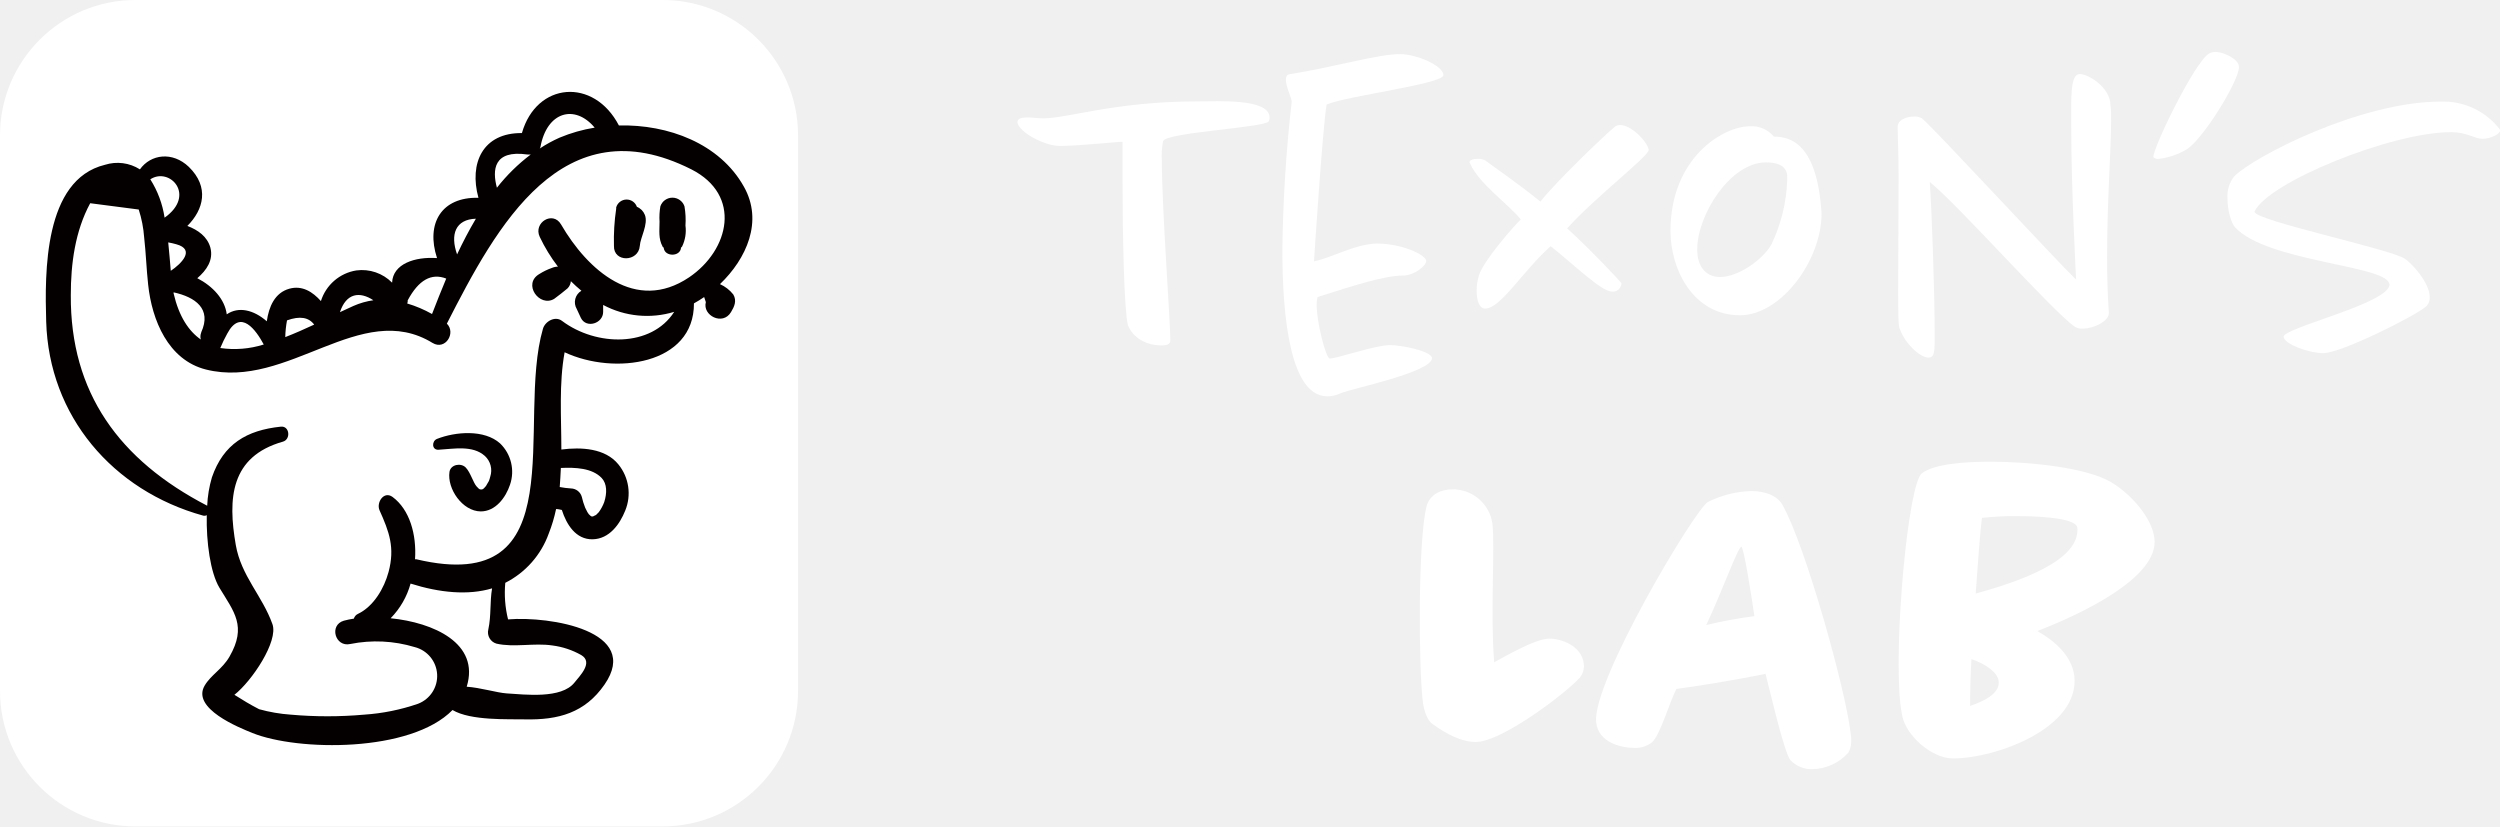
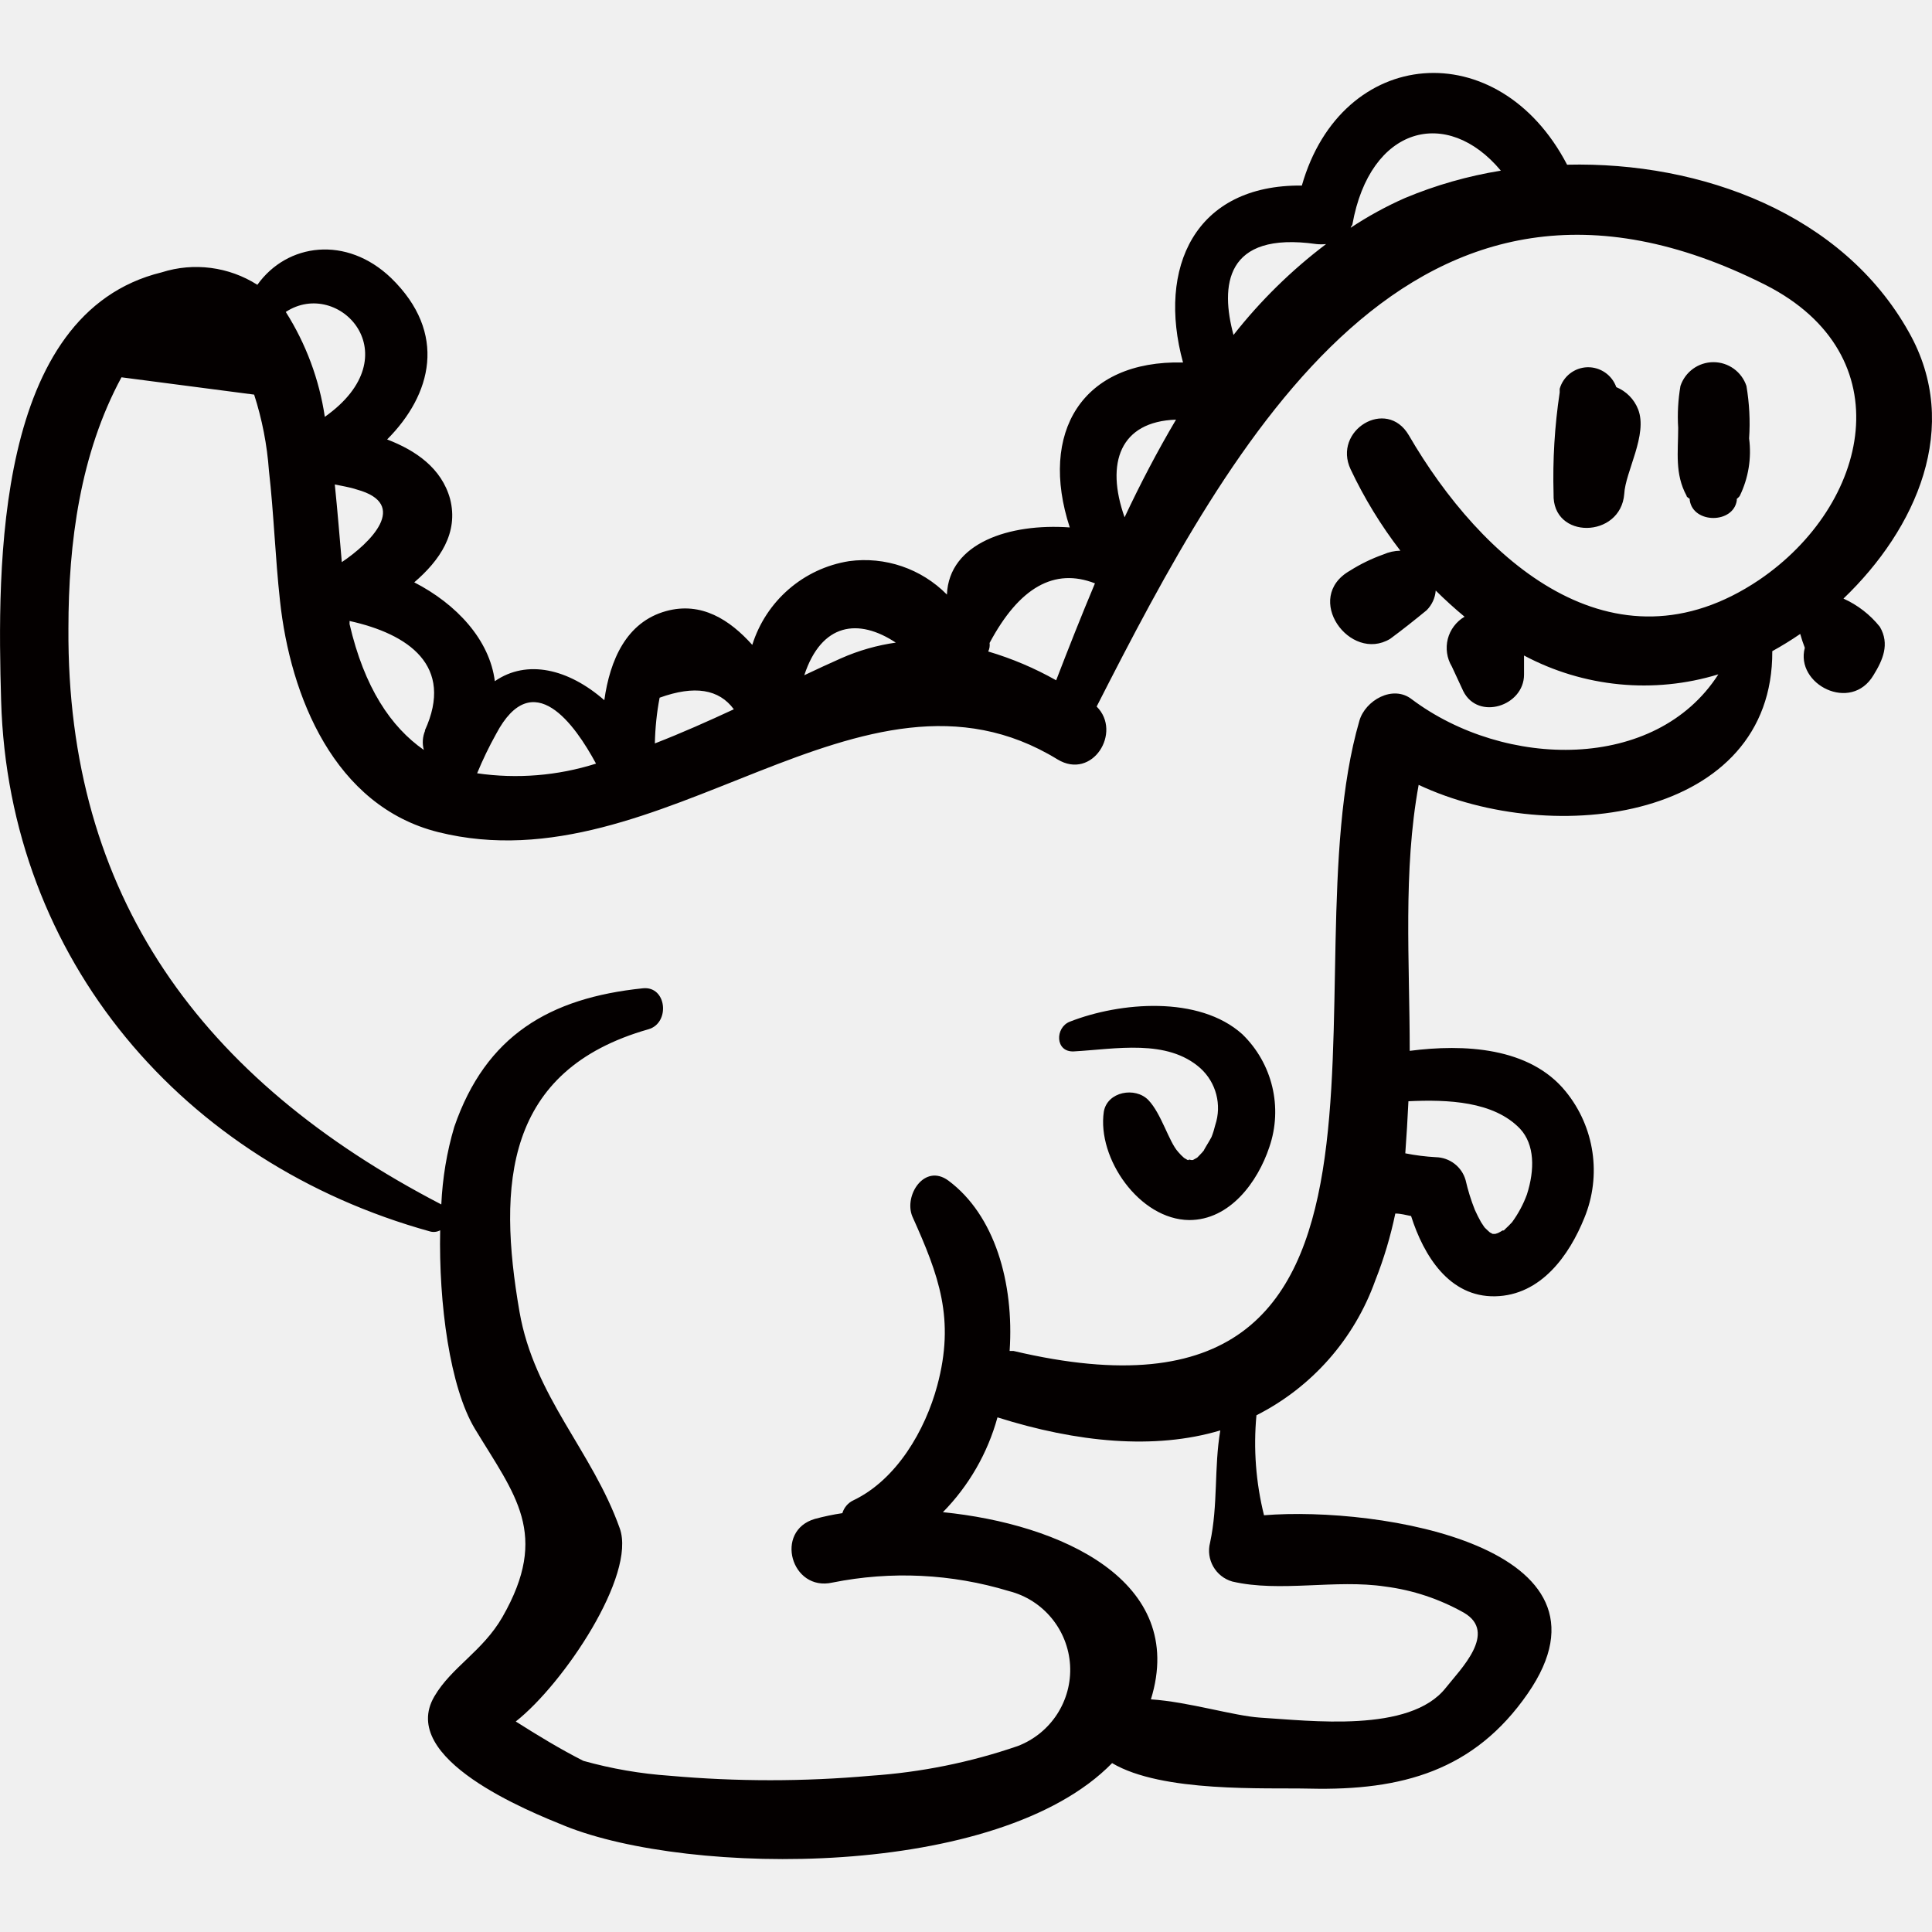
- <svg xmlns="http://www.w3.org/2000/svg" id="图层_1" data-name="图层 1" viewBox="0 0 460.09 152.09">
-   <defs>
-     <style>.cls-1{fill:#fff;}.cls-2{fill:#040000;}</style>
-   </defs>
-   <rect class="cls-1" width="146.87" height="152.09" rx="24.94" />
-   <path class="cls-2" d="M136.68,61.62c4.89-4.68,8-11.58,4.4-17.94-4.44-7.94-13.93-11.48-23-11.26-4.62-8.87-15.17-8-17.85,1.4-7.2-.07-9.75,5.53-8,11.91-6.81-.17-9.71,4.72-7.62,11.1-4.06-.29-8.13,1.05-8.27,4.52a7.79,7.79,0,0,0-6.59-2.25,8.18,8.18,0,0,0-6.51,5.64c-1.52-1.7-3.43-2.93-5.8-2.28-2.68.74-3.78,3.3-4.16,6-2.42-2.12-5.21-2.77-7.37-1.28-.35-2.79-2.58-5.19-5.42-6.65,1.71-1.47,3-3.33,2.41-5.62-.57-2.06-2.3-3.26-4.24-4,3-3,4.09-7.15.27-10.87-3-2.87-7-2.35-9,.46a7.68,7.68,0,0,0-6.44-.84C12.23,42.41,12.42,59.51,12.68,68.5c.5,17.4,12.26,31.12,28.88,35.72a.9.9,0,0,0,.67-.08c-.1,4.94.66,10.56,2.33,13.35,2.71,4.48,5.07,7.08,1.86,12.68-1.33,2.31-3.42,3.36-4.58,5.34-2.47,4.21,6.39,7.75,8.8,8.72C59,147.6,79.79,147.85,87.46,140c3.36,2,10.3,1.65,13.31,1.72,6.19.14,11.07-1.21,14.66-6.4,6.84-9.88-10-12.63-17.75-12a20.28,20.28,0,0,1-.51-6.73,16.34,16.34,0,0,0,8-9.07,27.4,27.4,0,0,0,1.35-4.51c.35,0,.7.1,1.06.17.85,2.67,2.57,5.46,5.66,5.4s5-2.78,6-5.27a8.4,8.4,0,0,0-1.25-8.51c-2.43-3-6.86-3.21-10.5-2.74,0-6-.46-12.09.6-17.9,9.15,4.29,23.86,2.3,23.8-9A22.35,22.35,0,0,0,133.77,64a9.21,9.21,0,0,0,.31.93c-.66,2.46,3.11,4.4,4.63,1.84.61-1,1.11-2.08.42-3.25A6.57,6.57,0,0,0,136.68,61.62Zm-23.06-28.8a28.6,28.6,0,0,0-6.45,1.84,24.55,24.55,0,0,0-3.65,2c0-.08.09-.13.11-.22C104.81,29.82,110,28.48,113.62,32.82Zm-12.41,4.94a3.5,3.5,0,0,0,.65,0,33.7,33.7,0,0,0-6.23,6.12C94.75,40.62,95,36.88,101.21,37.76ZM91.76,49.58c-1.26,2.12-2.41,4.33-3.46,6.57C87,52.48,88,49.7,91.76,49.58Zm-5.45,11c-.93,2.22-1.8,4.42-2.62,6.54a22.4,22.4,0,0,0-4.57-1.94,1,1,0,0,0,.09-.57C81.21,60.86,83.58,59.53,86.31,60.6Zm-13.38,4a14,14,0,0,0-3.72,1.06c-.79.35-1.62.74-2.47,1.14C67.89,63.27,70.38,62.9,72.93,64.61ZM57,68.29c2.36-.85,4-.57,5,.78-1.74.81-3.52,1.6-5.32,2.3A18.87,18.87,0,0,1,57,68.29ZM46,70.73c2.47-4.67,5.31-.62,6.72,2a18,18,0,0,1-8,.65A25.14,25.14,0,0,1,46,70.73Zm-4.78-.22a2,2,0,0,0-.09,1.3c-2.2-1.54-4-4.18-5-8.48a1.42,1.42,0,0,0,0-.2C40.08,64,43.21,66.13,41.2,70.51ZM35.61,59.17c-.14-1.6-.28-3.39-.47-5.23.49.11,1,.18,1.48.34C40.21,55.26,37.52,57.89,35.61,59.17Zm-1.14-9.78a18.17,18.17,0,0,0-2.63-7.06C35.4,40,40.33,45.25,34.47,49.39Zm71.38,78.73a14.51,14.51,0,0,1,5.29,1.76c2.28,1.34-.23,3.8-1.23,5.06-2.42,3.06-9.14,2.2-12.49,2-1.79-.12-4.81-1.06-7.35-1.23,2.47-8-6.12-11.81-14-12.6a14.64,14.64,0,0,0,3.67-6.38c5.35,1.69,10.59,2.2,15,.88-.43,2.51-.14,5-.69,7.55a2.17,2.17,0,0,0,1.49,2.62C98.76,128.53,102.5,127.61,105.85,128.12Zm1.55-32.67c2.65-.12,5.74,0,7.51,1.85,1,1.07,1,2.77.47,4.43a7.62,7.62,0,0,1-1,1.86c-.14.16-.3.31-.46.46l-.1.1s0,0-.08,0a2.38,2.38,0,0,1-.31.17l-.18.06h-.18l-.19-.1s-.28-.25-.34-.32,0,0-.25-.37a9.23,9.23,0,0,1-.42-.83,13.21,13.21,0,0,1-.62-2,2.12,2.12,0,0,0-2-1.54,15.89,15.89,0,0,1-2.06-.26C107.27,97.83,107.35,96.65,107.4,95.45ZM131,60.37C121.14,67,112.29,59,107.43,50.63c-1.5-2.57-5.15-.32-3.92,2.29a30.11,30.11,0,0,0,3.35,5.48,2.94,2.94,0,0,0-1.14.25,11.13,11.13,0,0,0-2.25,1.09c-3.2,1.82,0,6.22,2.7,4.59v0c.85-.62,1.65-1.26,2.46-1.93l0,0a2.13,2.13,0,0,0,.61-1.32c.62.62,1.27,1.21,1.94,1.76a2.44,2.44,0,0,0-.86,3.35l.77,1.66c1,2,4.09,1,4.09-1.11,0-.32,0-.63,0-.94,0-.11,0-.24,0-.35a17.14,17.14,0,0,0,13.08,1.27c-4.21,6.57-14.36,6.38-20.63,1.68-1.28-1-3.14.08-3.53,1.44-5,17.22,6.18,49.39-23.28,42.42-.09,0-.17,0-.26,0,.31-4.59-1-9.15-4.13-11.47-1.6-1.17-3,1-2.42,2.41,1.8,4,2.88,6.91,1.68,11.39-.81,3-2.73,6.33-5.64,7.72a1.4,1.4,0,0,0-.75.87,16.51,16.51,0,0,0-1.84.38c-2.76.8-1.61,4.92,1.18,4.29a24.37,24.37,0,0,1,11.87.57,5.48,5.48,0,0,1,.6,10.43,38.11,38.11,0,0,1-9.9,2,76.43,76.43,0,0,1-13.53,0,29.14,29.14,0,0,1-5.81-1c-1.57-.8-3.07-1.71-4.55-2.65,3.23-2.54,8.12-9.85,7-13-1.86-5.23-5.76-8.86-6.75-14.59-1.48-8.54-1-16.25,8.68-19,1.48-.42,1.24-2.93-.38-2.76-6.28.65-10.57,3.18-12.69,9.33a21.81,21.81,0,0,0-.87,5.22C26.12,94,17.1,81.6,17.21,63.63c0-5.77.79-11.76,3.57-16.9l8.93,1.16a21.81,21.81,0,0,1,1,5.13c.33,2.91.42,5.83.74,8.74.69,6.43,3.65,13.83,10.65,15.58,15.09,3.76,28.47-13,41.68-4.9,2.35,1.43,4.37-1.83,2.64-3.55,9.17-18,21.29-40.34,45-28.39C140.75,45.24,138.45,55.32,131,60.37Z" transform="translate(-4.18 -9.33)" />
-   <path class="cls-2" d="M96.22,90.94c-2.91-2.62-8.23-2.17-11.61-.84-1,.39-1,2.06.27,2,2.82-.16,6.28-.87,8.52,1.13a3.63,3.63,0,0,1,1,3.83,6,6,0,0,1-.25.8c-.11.23-.7,1.14-.45.82a4.28,4.28,0,0,1-.4.45c-.08.07-.09.1-.12.12l0,0-.28.16-.13,0h0s-.26-.08-.12,0h0l0,0h0l0,0H92.4a.59.59,0,0,0,.14,0l-.24-.14a3.87,3.87,0,0,1-.4-.41c-.63-.69-1.12-2.56-2-3.48s-2.77-.58-3,.78c-.46,3.13,2.39,7.26,5.75,7.29,2.74,0,4.61-2.57,5.39-4.91A7.27,7.27,0,0,0,96.22,90.94Z" transform="translate(-4.18 -9.33)" />
-   <rect class="cls-2" x="88.36" y="90.13" />
-   <path class="cls-2" d="M130.33,50.84a14.89,14.89,0,0,0-.18-3.53,2.34,2.34,0,0,0-4.44,0,12.11,12.11,0,0,0-.15,2.82c0,1.64-.24,3.09.56,4.57,0,.1.15.14.22.22a.34.34,0,0,0,0,.1c.24,1.57,2.93,1.57,3.16,0,0,0,0-.07,0-.1s.16-.12.21-.22A6.8,6.8,0,0,0,130.33,50.84Z" transform="translate(-4.18 -9.33)" />
-   <path class="cls-2" d="M122.86,48.88a2.66,2.66,0,0,0-1.47-1.49,2,2,0,0,0-3.81.11l0,.15s0,.06,0,.1a39,39,0,0,0-.41,6.83c-.1,3.09,4.52,3,4.76,0C122,53.09,123.53,50.58,122.86,48.88Z" transform="translate(-4.18 -9.33)" />
-   <path class="cls-1" d="M237.82,31.11a1.2,1.2,0,0,1-.16.57c-.82,1.15-18.78,2-19.43,3.61A14.64,14.64,0,0,0,218,38.9c0,8.6,1.56,29.43,1.56,33,0,.65-.25,1-1.72,1-2,0-4.92-.9-6.07-3.69-.74-2.87-1-17.13-1-26.32V35.45c.08-.16-7.71.74-11.57.74-2.78,0-7.54-2.54-7.78-4.35,0-.73.82-.9,1.88-.9.82,0,1.89.17,2.87.17,4.51,0,13.28-3.12,28.45-3.12,3.77,0,13-.57,13.2,2.87Z" transform="translate(-4.18 -9.33)" />
-   <path class="cls-1" d="M248.32,28.57C247.58,33,246,57.43,246,57.43c3.77-.82,7.3-3.12,11.56-3.28,4.59,0,9,2.05,9.1,3.19,0,.91-2.21,2.71-4.34,2.71-3.28,0-8.69,1.72-15.66,3.94a5.4,5.4,0,0,0-.17,1.39c0,3.36,1.72,9.84,2.38,9.92.9.16,8.36-2.46,11.15-2.46,2,0,7.54,1.07,7.71,2.38,0,2.62-15,5.66-16.81,6.48a5.86,5.86,0,0,1-2.46.57c-6.81,0-8.28-14.51-8.28-27a270,270,0,0,1,1.72-27.22c0-.65-1.07-2.78-1.07-4,0-.58.17-1,.74-1.07,8.28-1.31,16.15-3.69,20.25-3.69,3,0,7.79,2.05,8,3.77v.08C269.88,24.79,252.17,26.93,248.32,28.57Z" transform="translate(-4.18 -9.33)" />
-   <path class="cls-1" d="M292.59,51.36c4.43,4,10,10,10,10.08A1.6,1.6,0,0,1,300.87,63c-2,0-7.05-5-11.32-8.36-5.08,4.51-9.18,11.48-12.05,11.48-1.15,0-1.56-1.64-1.56-3.28a8.89,8.89,0,0,1,.41-2.79c.82-2.79,6.73-9.43,7.71-10.33-2.21-2.79-7.71-6.56-9.34-10.33-.09-.08-.09-.08-.09-.17,0-.49.66-.65,1.48-.65a2.41,2.41,0,0,1,1.47.33c.58.49,6,4.18,10.09,7.54,2.79-3.61,11.89-12.3,13.69-13.78a1.62,1.62,0,0,1,1-.32c2,0,5,3,5.24,4.59C307.59,38.08,297.67,45.7,292.59,51.36Z" transform="translate(-4.18 -9.33)" />
-   <path class="cls-1" d="M324.4,67.35c-8.61,0-12.79-8.45-12.79-15.5,0-13.61,9.84-19.27,14.51-19.27a5.24,5.24,0,0,1,4.51,1.89c2.95,0,8,1.15,8.78,14.18C339.41,57.26,331.94,67.35,324.4,67.35Zm4.76-28.13c-6.56,0-12.63,9.68-12.63,16,0,3.69,2.05,5.09,4.18,5.09,3.45,0,8-3.28,9.51-6.07a29.72,29.72,0,0,0,2.87-11.64v-1C332.85,39.39,330.47,39.22,329.16,39.22Z" transform="translate(-4.18 -9.33)" />
-   <path class="cls-1" d="M392.7,31.52c0,5.33-.74,14.92-.74,25,0,3.45.08,7,.33,10.42,0,1.47-2.71,2.87-4.84,2.87a2.39,2.39,0,0,1-1.39-.33c-3.86-2.54-21.73-22.71-26.73-26.65.41,6.07.9,20.58.9,27.8,0,3.19.08,4.51-1.15,4.51-1.56,0-4.34-2.63-5.25-5.25-.32-.33-.32-3.45-.32-7.54,0-5.91.08-14.11.08-20.58,0-4-.17-7.38-.17-9.11,0-1.23,1.56-1.88,3-1.88a2.57,2.57,0,0,1,1.47.33c1.81,1.39,24.76,26.23,28.37,29.68,0,0-.9-16.65-.9-28,0-5.25-.24-9.84,1.56-9.84,1.64,0,5.66,2.54,5.66,5.74C392.7,29.47,392.7,30.37,392.7,31.52Z" transform="translate(-4.18 -9.33)" />
-   <path class="cls-1" d="M416.23,21.68c0,2.54-6.64,13.36-9.68,15.17a13,13,0,0,1-5.08,1.72,1.17,1.17,0,0,1-1-.33c0-1.89,7.79-17.87,10.33-19.1a2.51,2.51,0,0,1,1.14-.25c1.65,0,4.27,1.48,4.27,2.62Z" transform="translate(-4.18 -9.33)" />
-   <path class="cls-1" d="M461,34.88c-1.31,0-2.86-1.23-5.73-1.23-11.07,0-33.7,9.26-36.16,14.59v.09c.24,1.63,24.84,6.8,27.63,8.6,1.15.74,4.59,4.35,4.59,7.06a2.13,2.13,0,0,1-.74,1.8c-1.88,1.64-15.49,8.53-18.86,8.53-2.62,0-7.13-1.64-7.29-3,0-1.72,19.51-6.14,19.51-9.67,0-.08-.08-.08-.08-.16-.82-3.37-22.55-4-28.37-10.34-.74-.82-1.39-3.19-1.39-5.41a5.8,5.8,0,0,1,1.23-3.93c3.52-3.61,23.2-13.78,38-13.78a13.1,13.1,0,0,1,11,5.25C464.27,34.06,462.47,34.88,461,34.88Z" transform="translate(-4.18 -9.33)" />
-   <path class="cls-1" d="M294.66,134.32c-3,3.11-14.26,11.56-18.86,11.56-2.62,0-5.33-1.4-7.95-3.28-1.06-.74-1.56-2.46-1.8-3.94-.82-6.64-.91-29.84.65-36.07.58-2.38,2.87-3.2,4.68-3.2a7.35,7.35,0,0,1,7.46,6.31c.49,4.35-.41,16.65.33,25.5,2.05-1.07,7.54-4.34,10.16-4.34,2.05,0,5.91,1.23,6.32,4.59A3.31,3.31,0,0,1,294.66,134.32Z" transform="translate(-4.18 -9.33)" />
-   <path class="cls-1" d="M344.26,147.93a9.06,9.06,0,0,1-6.47,2.95,5.35,5.35,0,0,1-4.1-1.64c-1.15-1.31-3.86-13.12-4.59-15.91-5.91,1.23-13.29,2.38-16.4,2.79-1.23,2.3-2.95,8.45-4.51,9.84a4.9,4.9,0,0,1-3.44,1c-2.05,0-6.4-.9-6.81-4.67-.9-7.3,18.28-39.44,20.58-40.59a19,19,0,0,1,8-2c2.22,0,4.76.73,5.74,2.62,4.27,7.63,11.57,34,12.47,41.73C345,145.55,344.92,147.11,344.26,147.93Zm-19.59-38c-.66.08-3.53,8.19-6.48,14.43a84.07,84.07,0,0,1,8.86-1.64C326.47,118.66,325.08,110,324.67,110Z" transform="translate(-4.18 -9.33)" />
-   <path class="cls-1" d="M379.11,125.46c3.2,1.81,6.31,4.51,6.81,8.2,1.14,9.59-14.35,15.25-22.31,15.25-3.93,0-8.6-4.18-9.34-7.79-.09-.57-.25-1.31-.33-2.05-1.31-11.23,1.39-40.67,3.93-42.63,2.22-1.73,7.88-2.14,12.55-2.14,7.38,0,17.71,1.07,22.3,3.78,3.36,2,7.46,6.31,7.95,10.33C401.58,115.62,387,122.43,379.11,125.46ZM367,130.63c-.17,2.62-.25,5.9-.25,8.61,2.71-.91,5.57-2.38,5.25-4.6C371.81,133.17,369.85,131.61,367,130.63Zm8-26.32a52.06,52.06,0,0,0-6.07.33c-.41,3.19-.82,9.59-1.15,13.93,8-2.21,19.27-6.06,18.7-12.13C386.33,105.13,382.47,104.31,375,104.31Z" transform="translate(-4.18 -9.33)" />
+ <svg xmlns="http://www.w3.org/2000/svg" viewBox="0 0 24 24">
+   <path d="M22.9 7.436C23.802 6.572 24.376 5.298 23.712 4.125C22.892 2.659 21.141 2.006 19.467 2.046C18.614 0.409 16.667 0.57 16.172 2.305C14.844 2.292 14.373 3.325 14.696 4.503C13.439 4.472 12.904 5.374 13.289 6.552C12.54 6.498 11.789 6.745 11.763 7.386C11.445 7.064 10.995 6.91 10.547 6.971C9.981 7.061 9.516 7.465 9.345 8.011C9.065 7.698 8.712 7.471 8.275 7.591C7.78 7.727 7.577 8.2 7.507 8.698C7.06 8.307 6.545 8.187 6.147 8.462C6.082 7.947 5.671 7.504 5.146 7.234C5.462 6.963 5.7 6.62 5.591 6.197C5.486 5.817 5.167 5.596 4.809 5.459C5.362 4.905 5.564 4.139 4.858 3.453C4.305 2.923 3.567 3.019 3.197 3.538C2.844 3.313 2.408 3.256 2.009 3.383C-0.069 3.89-0.034 7.046 0.014 8.705C0.106 11.917 2.276 14.449 5.344 15.298C5.385 15.309 5.43 15.304 5.468 15.283C5.449 16.195 5.589 17.232 5.898 17.747C6.398 18.574 6.833 19.054 6.241 20.088C5.995 20.514 5.61 20.708 5.396 21.073C4.94 21.85 6.575 22.503 7.02 22.683C8.563 23.305 12.4 23.351 13.815 21.902C14.436 22.271 15.716 22.206 16.272 22.219C17.415 22.245 18.315 21.996 18.978 21.038C20.24 19.215 17.132 18.707 15.702 18.823C15.601 18.417 15.569 17.998 15.608 17.581C16.296 17.233 16.824 16.634 17.084 15.907C17.191 15.637 17.274 15.359 17.333 15.075C17.398 15.075 17.462 15.093 17.529 15.106C17.686 15.599 18.003 16.114 18.573 16.103C19.144 16.092 19.496 15.59 19.681 15.13C19.898 14.604 19.81 14.001 19.45 13.559C19.002 13.006 18.184 12.967 17.512 13.054C17.512 11.946 17.427 10.822 17.623 9.75C19.312 10.542 22.027 10.175 22.016 8.089C22.135 8.023 22.251 7.952 22.363 7.875C22.379 7.933 22.398 7.99 22.42 8.047C22.298 8.501 22.994 8.859 23.274 8.386C23.387 8.202 23.479 8.002 23.352 7.786C23.231 7.635 23.076 7.515 22.9 7.436ZM18.644 2.12C18.235 2.186 17.835 2.3 17.453 2.46C17.219 2.563 16.993 2.687 16.779 2.829C16.779 2.814 16.796 2.805 16.8 2.788C17.018 1.566 17.976 1.319 18.644 2.12ZM16.353 3.032C16.393 3.036 16.433 3.036 16.473 3.032C16.043 3.357 15.656 3.737 15.323 4.161C15.161 3.56 15.207 2.869 16.353 3.032ZM14.609 5.213C14.377 5.605 14.164 6.013 13.97 6.426C13.73 5.749 13.915 5.236 14.609 5.213ZM13.603 7.244C13.431 7.653 13.271 8.059 13.12 8.451C12.853 8.3 12.57 8.18 12.276 8.093C12.292 8.06 12.298 8.023 12.293 7.987C12.662 7.295 13.099 7.05 13.603 7.247L13.603 7.244ZM11.134 7.982C10.897 8.015 10.666 8.081 10.447 8.178C10.301 8.242 10.148 8.314 9.991 8.388C10.204 7.74 10.663 7.672 11.134 7.987L11.134 7.982ZM8.194 8.667C8.629 8.51 8.932 8.561 9.116 8.811C8.795 8.96 8.467 9.106 8.135 9.235C8.139 9.044 8.158 8.854 8.194 8.667ZM6.163 9.117C6.619 8.255 7.143 9.003 7.404 9.486C6.927 9.637 6.422 9.678 5.927 9.606C5.996 9.439 6.075 9.275 6.163 9.117ZM5.281 9.076C5.249 9.152 5.243 9.237 5.265 9.316C4.858 9.032 4.526 8.545 4.342 7.751C4.343 7.739 4.343 7.727 4.342 7.714C5.071 7.875 5.648 8.268 5.277 9.076L5.281 9.076ZM4.246 6.983C4.22 6.688 4.194 6.358 4.159 6.018C4.249 6.038 4.344 6.051 4.432 6.081C5.095 6.262 4.598 6.747 4.246 6.983ZM4.035 5.178C3.966 4.715 3.801 4.271 3.55 3.875C4.207 3.445 5.117 4.414 4.035 5.178ZM17.21 19.709C17.553 19.753 17.884 19.864 18.186 20.034C18.607 20.281 18.143 20.735 17.959 20.968C17.512 21.533 16.272 21.374 15.654 21.337C15.323 21.315 14.766 21.141 14.297 21.11C14.753 19.634 13.168 18.93 11.713 18.785C12.036 18.456 12.269 18.051 12.391 17.607C13.378 17.919 14.345 18.013 15.159 17.769C15.08 18.233 15.133 18.692 15.032 19.163C14.978 19.372 15.1 19.586 15.307 19.646C15.901 19.785 16.591 19.615 17.21 19.709ZM17.496 13.68C17.985 13.657 18.555 13.68 18.882 14.021C19.066 14.218 19.066 14.532 18.968 14.838C18.923 14.961 18.861 15.076 18.784 15.182C18.758 15.211 18.729 15.239 18.699 15.267L18.681 15.285C18.681 15.285 18.681 15.285 18.666 15.285C18.648 15.297 18.628 15.307 18.609 15.317L18.575 15.328L18.542 15.328L18.507 15.309C18.507 15.309 18.455 15.263 18.444 15.25C18.433 15.237 18.444 15.25 18.398 15.182C18.37 15.132 18.344 15.081 18.321 15.029C18.273 14.909 18.235 14.785 18.206 14.659C18.159 14.494 18.009 14.379 17.837 14.375C17.709 14.368 17.582 14.352 17.457 14.327C17.472 14.119 17.486 13.901 17.496 13.68ZM21.851 7.205C20.032 8.429 18.398 6.952 17.501 5.407C17.224 4.933 16.551 5.348 16.778 5.83C16.947 6.188 17.154 6.527 17.396 6.841C17.323 6.842 17.252 6.858 17.186 6.887C17.04 6.939 16.901 7.006 16.77 7.089C16.18 7.425 16.77 8.237 17.269 7.936L17.269 7.936C17.425 7.821 17.573 7.703 17.723 7.58L17.723 7.58C17.788 7.514 17.828 7.428 17.835 7.336C17.95 7.45 18.07 7.559 18.193 7.661C18.09 7.722 18.015 7.821 17.985 7.937C17.956 8.053 17.973 8.176 18.035 8.279L18.177 8.585C18.361 8.955 18.932 8.77 18.932 8.381C18.932 8.322 18.932 8.264 18.932 8.207C18.932 8.187 18.932 8.163 18.932 8.143C19.673 8.538 20.542 8.623 21.346 8.377C20.569 9.589 18.695 9.554 17.538 8.687C17.302 8.502 16.959 8.702 16.887 8.953C15.964 12.131 18.027 18.068 12.59 16.782C12.573 16.782 12.559 16.782 12.542 16.782C12.599 15.935 12.357 15.093 11.78 14.665C11.484 14.449 11.226 14.85 11.333 15.11C11.665 15.848 11.865 16.385 11.643 17.212C11.494 17.766 11.139 18.38 10.602 18.637C10.535 18.668 10.485 18.727 10.464 18.797C10.349 18.814 10.236 18.838 10.124 18.868C9.615 19.015 9.827 19.776 10.342 19.659C11.07 19.513 11.822 19.549 12.533 19.765C12.96 19.873 13.267 20.247 13.293 20.686C13.318 21.127 13.055 21.532 12.643 21.69C12.053 21.893 11.439 22.017 10.816 22.059C9.986 22.133 9.15 22.133 8.319 22.059C7.956 22.034 7.597 21.972 7.247 21.874C6.957 21.727 6.68 21.558 6.407 21.385C7.003 20.916 7.906 19.567 7.699 18.986C7.356 18.02 6.636 17.351 6.453 16.293C6.18 14.717 6.269 13.294 8.055 12.786C8.328 12.709 8.284 12.245 7.985 12.277C6.826 12.397 6.034 12.864 5.643 13.999C5.55 14.312 5.497 14.636 5.482 14.962C2.494 13.412 0.829 11.123 0.85 7.807C0.85 6.742 0.996 5.636 1.509 4.687L3.157 4.902C3.256 5.209 3.318 5.527 3.341 5.848C3.402 6.385 3.419 6.924 3.478 7.461C3.605 8.648 4.152 10.014 5.444 10.337C8.229 11.031 10.698 7.938 13.136 9.433C13.57 9.697 13.943 9.095 13.623 8.777C15.316 5.455 17.553 1.332 21.929 3.538C23.651 4.412 23.226 6.273 21.851 7.205ZM15.432 12.847C14.895 12.364 13.913 12.447 13.289 12.692C13.105 12.764 13.105 13.072 13.339 13.061C13.86 13.032 14.498 12.901 14.912 13.27C15.108 13.448 15.18 13.725 15.096 13.977C15.084 14.027 15.069 14.076 15.05 14.124C15.03 14.167 14.921 14.335 14.967 14.276C14.944 14.305 14.92 14.333 14.893 14.359C14.879 14.372 14.877 14.377 14.871 14.381L14.871 14.381L14.819 14.41L14.796 14.41L14.796 14.41C14.796 14.41 14.748 14.396 14.773 14.41L14.773 14.41L14.773 14.41L14.773 14.41L14.773 14.41L14.727 14.41C14.736 14.411 14.744 14.411 14.753 14.41L14.709 14.384C14.682 14.361 14.658 14.336 14.635 14.309C14.519 14.181 14.428 13.836 14.266 13.666C14.103 13.497 13.755 13.559 13.712 13.81C13.627 14.388 14.153 15.15 14.773 15.156C15.279 15.156 15.624 14.682 15.768 14.25C15.938 13.757 15.807 13.21 15.432 12.847ZM21.728 5.446C21.743 5.228 21.731 5.01 21.695 4.795C21.636 4.618 21.471 4.499 21.285 4.499C21.099 4.499 20.934 4.618 20.875 4.795C20.846 4.966 20.836 5.141 20.847 5.315C20.847 5.618 20.803 5.885 20.951 6.158C20.951 6.177 20.978 6.184 20.991 6.199C20.99 6.205 20.99 6.211 20.991 6.217C21.036 6.507 21.532 6.507 21.575 6.217C21.575 6.217 21.575 6.205 21.575 6.199C21.575 6.194 21.604 6.177 21.613 6.158C21.72 5.937 21.76 5.69 21.728 5.446ZM20.349 5.084C20.3 4.959 20.202 4.86 20.078 4.809C20.025 4.658 19.879 4.558 19.719 4.562C19.558 4.567 19.419 4.675 19.375 4.83L19.375 4.857C19.375 4.857 19.375 4.868 19.375 4.876C19.312 5.293 19.287 5.715 19.299 6.136C19.28 6.707 20.133 6.69 20.177 6.136C20.19 5.861 20.473 5.398 20.349 5.084Z" fill="#040000" />
</svg>
